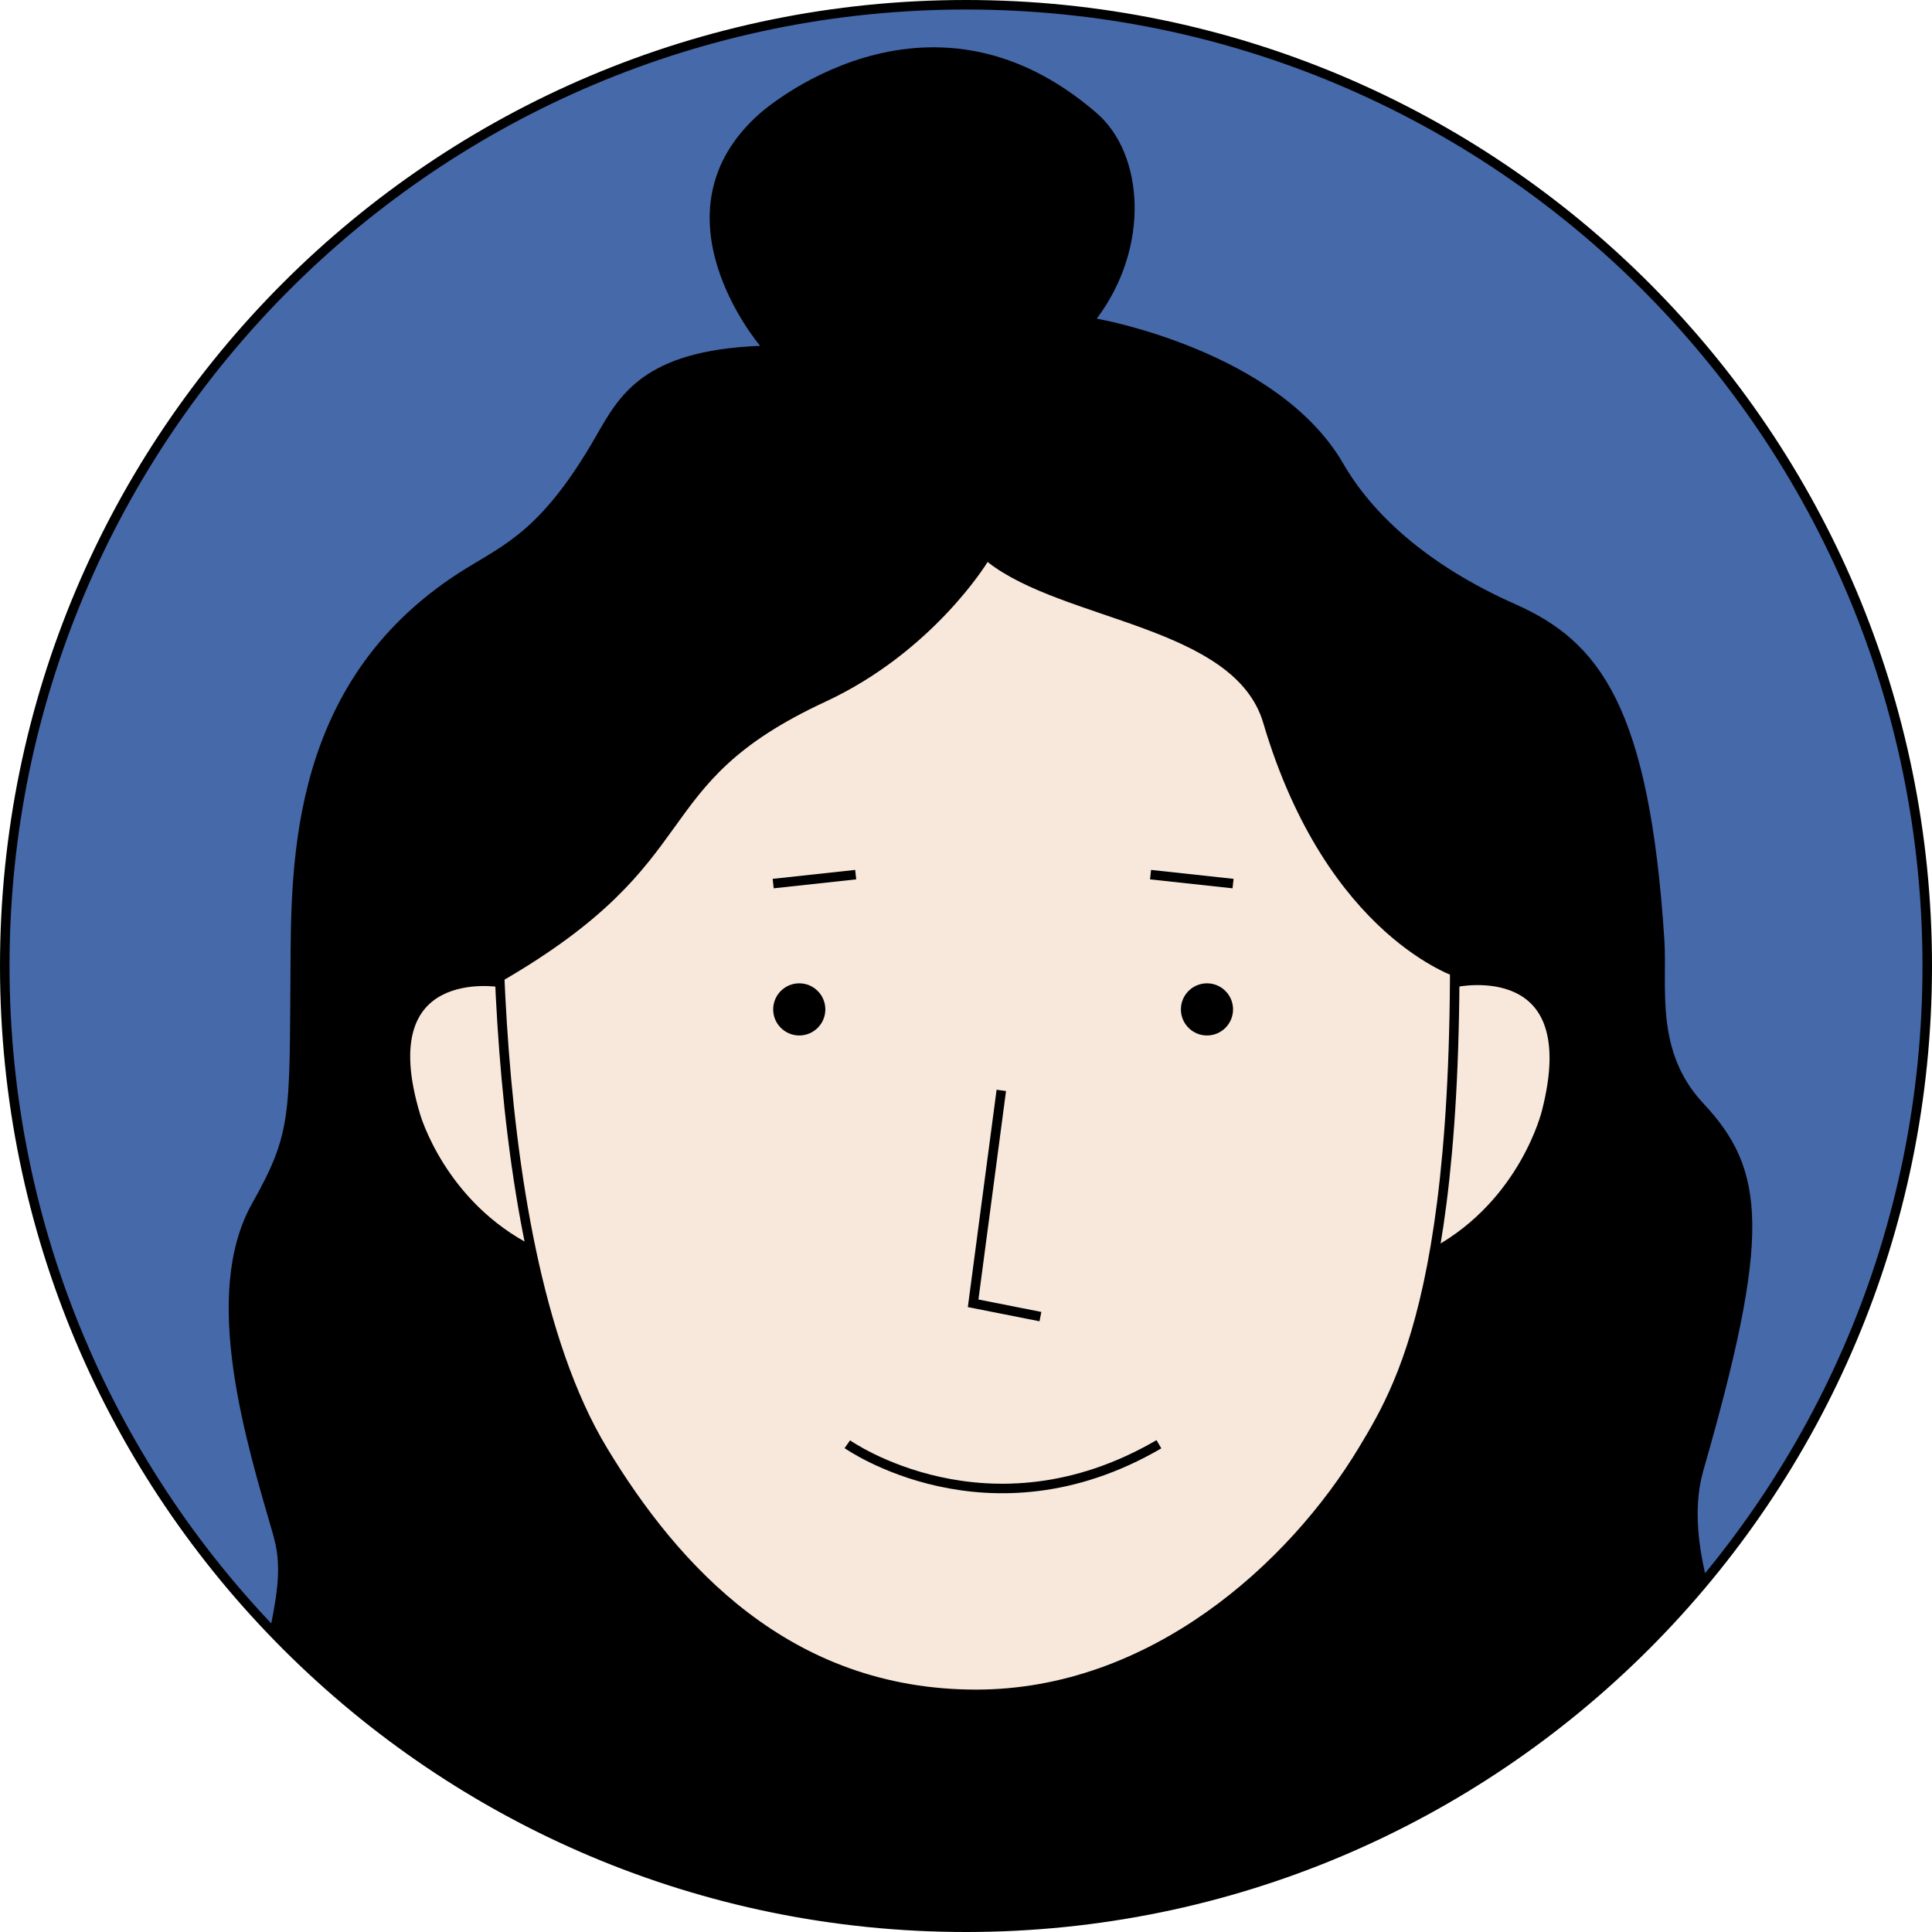
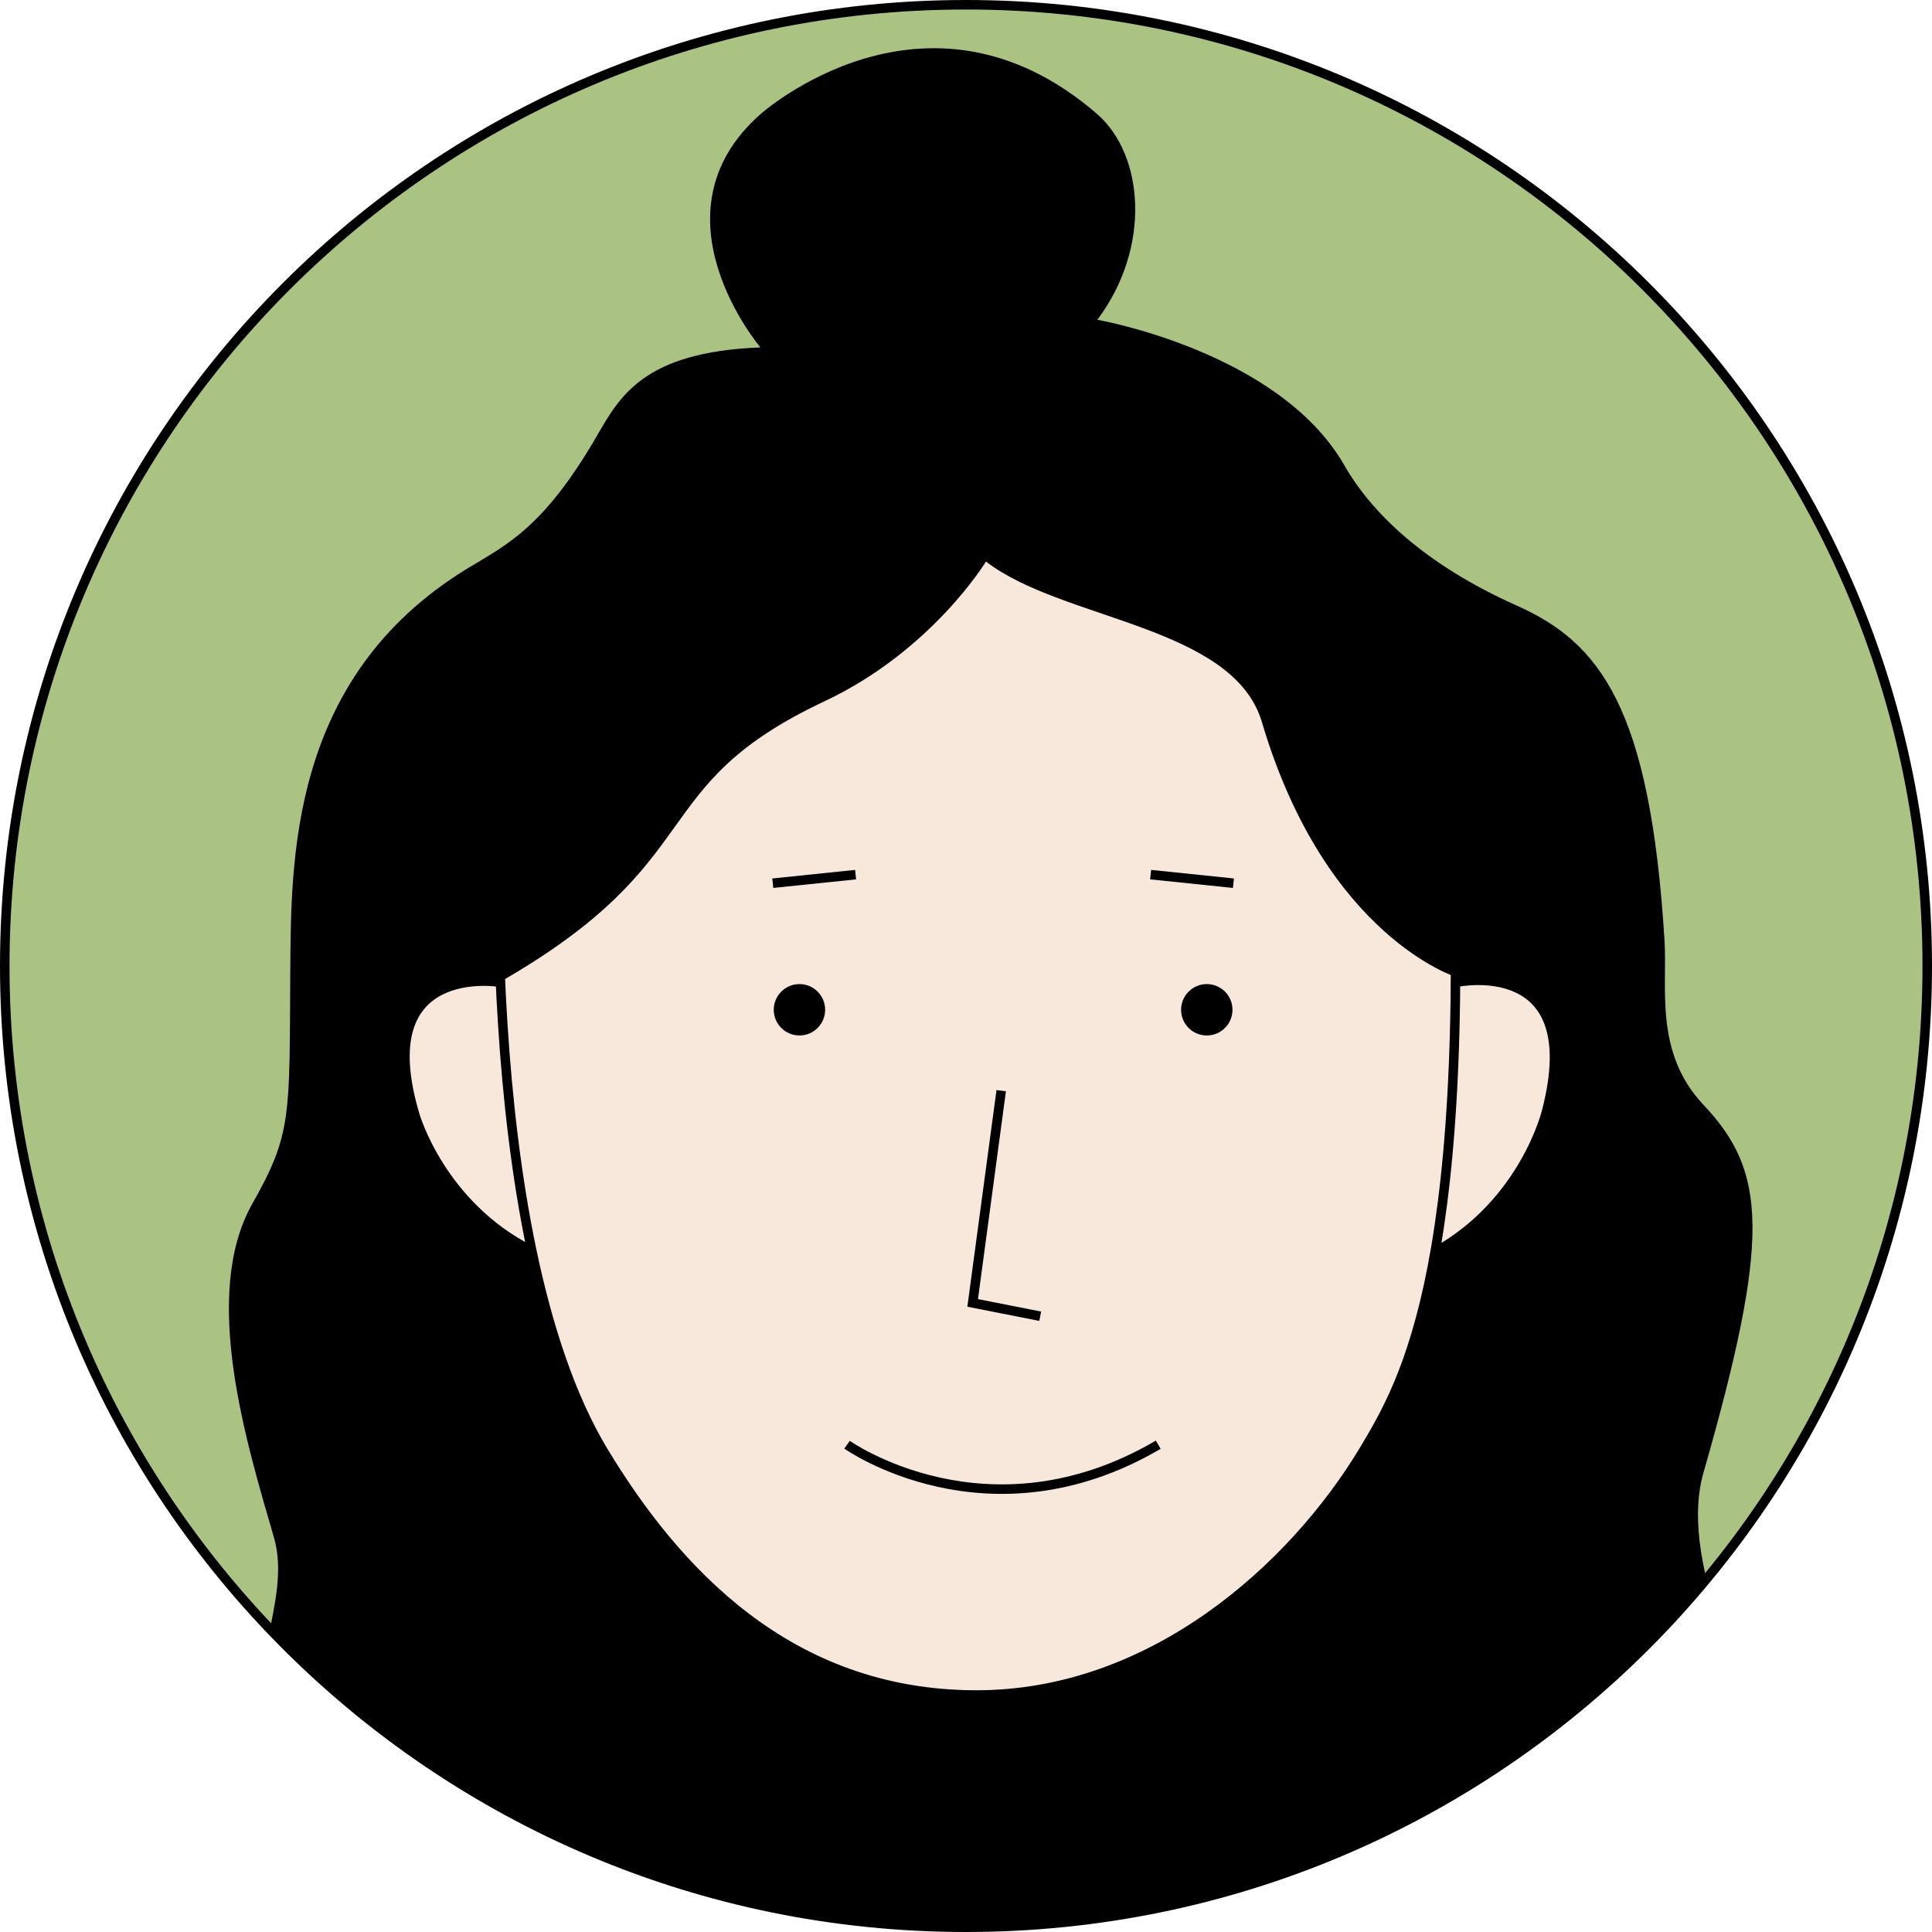
- <svg xmlns="http://www.w3.org/2000/svg" id="Calque_1" viewBox="0 0 203 203">
-   <defs>
-     <style>.cls-1{clip-path:url(#clippath);}.cls-2,.cls-3{fill:none;}.cls-2,.cls-4{stroke-width:0px;}.cls-5{fill:#f8e8db;}.cls-5,.cls-6,.cls-3{stroke:#000;}.cls-5,.cls-3{stroke-miterlimit:10;}.cls-6{fill:#4669aa;}</style>
-     <clipPath id="clippath">
-       <circle class="cls-2" cx="101.5" cy="101.5" r="101" />
+ <svg xmlns="http://www.w3.org/2000/svg" xmlns:xlink="http://www.w3.org/1999/xlink" version="1.1" id="Calque_1" x="0px" y="0px" viewBox="0 0 203 203" style="enable-background:new 0 0 203 203;" xml:space="preserve">
+   <style type="text/css">
+ 	.st0{fill:#AAC382;stroke:#000000;}
+ 	.st1{clip-path:url(#SVGID_00000036961497203064416680000018215081404498154143_);}
+ 	.st2{fill:#F8E8DB;stroke:#000000;stroke-miterlimit:10;}
+ 	.st3{fill:none;stroke:#000000;stroke-miterlimit:10;}
+ </style>
+   <circle class="st0" cx="101.5" cy="101.5" r="101" />
+   <g>
+     <defs>
+       <circle id="SVGID_1_" cx="101.5" cy="101.5" r="101" />
+     </defs>
+     <clipPath id="SVGID_00000145736626937505730200000001383197584564941978_">
+       <use xlink:href="#SVGID_1_" style="overflow:visible;" />
    </clipPath>
-   </defs>
-   <circle class="cls-6" cx="101.5" cy="101.5" r="101" />
-   <g class="cls-1">
-     <path class="cls-4" d="M28.79,161.57c-2.89-9.97-7.73-25.47-2.3-35.12,4.18-7.43,3.92-9.19,4.03-24.35.08-11.57-.18-30.93,18.51-42.41,4.13-2.54,8.03-4.16,13.57-13.82,2.46-4.28,4.94-9.05,17.27-9.53,0,0-11.93-13.96,0-24.45,0,0,17.41-15.57,35.37,0,4.95,4.29,5.65,14.05,0,21.59,0,0,19.02,3.32,25.91,15.25,2.92,5.06,8.54,10.53,18.1,14.77,8.81,3.91,14.05,10.73,15.63,35.27.32,4.94-1.05,11.68,4.09,17.16,6.6,7.04,7.12,13.81,0,38.6-1.19,4.15-.65,9.64,2.13,17.16,1.25,3.38-9.72,4.9-12.6,9.67s-12.37,5.34-12.37,5.34c0,0-11.04,9.23-27.41,12.25-7.17,1.32-22.42,4.97-36.82,3.56-15.25-1.5-29.54-8.11-31.81-8.65-11.95-2.85-10.19-6.13-19.16-11.16-5.44-3.05-10.88,5.14-12.57.7-2.93-7.69,2.36-15.11.42-21.8v-.02Z" />
-     <path class="cls-5" d="M52.54,103.22s-13.8-2.33-8.88,13.99c0,0,2.66,9.44,12.22,14.21" />
-     <path class="cls-5" d="M153.05,103.2s13.69-2.89,9.45,13.62c0,0-2.27,9.54-11.63,14.7" />
-     <path class="cls-5" d="M102.46,39.57c-14.64,0-46.35,3.92-49.91,40.26,0,0-3.05,49.68,10.81,72.58,7.5,12.4,19.38,25.62,39.2,25.62,18.53,0,33.29-13.44,40.67-25.71,4.34-7.21,11.91-19.71,8.96-73.53,0,0,0-39.22-49.72-39.22h-.01Z" />
-     <circle class="cls-4" cx="83.98" cy="106.06" r="2.74" />
-     <line class="cls-3" x1="89.91" y1="91.9" x2="81.24" y2="92.84" />
-     <circle class="cls-4" cx="126.82" cy="106.06" r="2.74" />
-     <line class="cls-3" x1="120.89" y1="91.9" x2="129.56" y2="92.84" />
-     <polyline class="cls-3" points="105.21 114.57 102.25 136.94 109.32 138.34" />
-     <path class="cls-3" d="M89.03,151.75s14.81,10.46,32.74,0" />
-     <path class="cls-4" d="M52.54,103.22s-5.49-15.92-.27-33.61c0,0,7.29-26.84,40.65-31.27,0,0,40.67-4.99,52.29,17.77,2.8,5.49,7.44,11.66,9.18,19.19,2.13,9.19,1.25,18.58-1.18,27.44,0,0-13.8-4.18-20.48-26.79-3.02-10.22-21.03-10.66-28.96-16.9,0,0-5.71,9.42-17.04,14.68-19.22,8.92-11.75,16.54-34.19,29.48h0Z" />
+     <g style="clip-path:url(#SVGID_00000145736626937505730200000001383197584564941978_);">
+       <path d="M28.8,161.6c-2.9-10-7.7-25.5-2.3-35.1c4.2-7.4,3.9-9.2,4-24.3c0.1-11.6-0.2-30.9,18.5-42.4c4.1-2.5,8-4.2,13.6-13.8    c2.5-4.3,4.9-9,17.3-9.5c0,0-11.9-14,0-24.5c0,0,17.4-15.6,35.4,0c4.9,4.3,5.7,14,0,21.6c0,0,19,3.3,25.9,15.2    c2.9,5.1,8.5,10.5,18.1,14.8c8.8,3.9,14.1,10.7,15.6,35.3c0.3,4.9-1.1,11.7,4.1,17.2c6.6,7,7.1,13.8,0,38.6    c-1.2,4.1-0.6,9.6,2.1,17.2c1.2,3.4-9.7,4.9-12.6,9.7s-12.4,5.3-12.4,5.3s-11,9.2-27.4,12.2c-7.2,1.3-22.4,5-36.8,3.6    c-15.2-1.5-29.5-8.1-31.8-8.6c-12-2.9-10.2-6.1-19.2-11.2c-5.4-3.1-10.9,5.1-12.6,0.7C25.4,175.7,30.7,168.3,28.8,161.6    L28.8,161.6L28.8,161.6z" />
+       <path class="st2" d="M52.5,103.2c0,0-13.8-2.3-8.9,14c0,0,2.7,9.4,12.2,14.2" />
+       <path class="st2" d="M153.1,103.2c0,0,13.7-2.9,9.4,13.6c0,0-2.3,9.5-11.6,14.7" />
+       <path class="st2" d="M102.5,39.6c-14.6,0-46.3,3.9-49.9,40.3c0,0-3,49.7,10.8,72.6c7.5,12.4,19.4,25.6,39.2,25.6    c18.5,0,33.3-13.4,40.7-25.7c4.3-7.2,11.9-19.7,9-73.5C152.2,78.8,152.2,39.6,102.5,39.6C102.5,39.6,102.5,39.6,102.5,39.6z" />
+       <circle cx="84" cy="106.1" r="2.7" />
+       <line class="st3" x1="89.9" y1="91.9" x2="81.2" y2="92.8" />
+       <circle cx="126.8" cy="106.1" r="2.7" />
+       <line class="st3" x1="120.9" y1="91.9" x2="129.6" y2="92.8" />
+       <polyline class="st3" points="105.2,114.6 102.2,136.9 109.3,138.3   " />
+       <path class="st3" d="M89,151.8c0,0,14.8,10.5,32.7,0" />
+       <path d="M52.5,103.2c0,0-5.5-15.9-0.3-33.6c0,0,7.3-26.8,40.6-31.3c0,0,40.7-5,52.3,17.8c2.8,5.5,7.4,11.7,9.2,19.2    c2.1,9.2,1.2,18.6-1.2,27.4c0,0-13.8-4.2-20.5-26.8c-3-10.2-21-10.7-29-16.9c0,0-5.7,9.4-17,14.7C67.5,82.7,75,90.3,52.5,103.2    L52.5,103.2L52.5,103.2z" />
+     </g>
  </g>
</svg>
